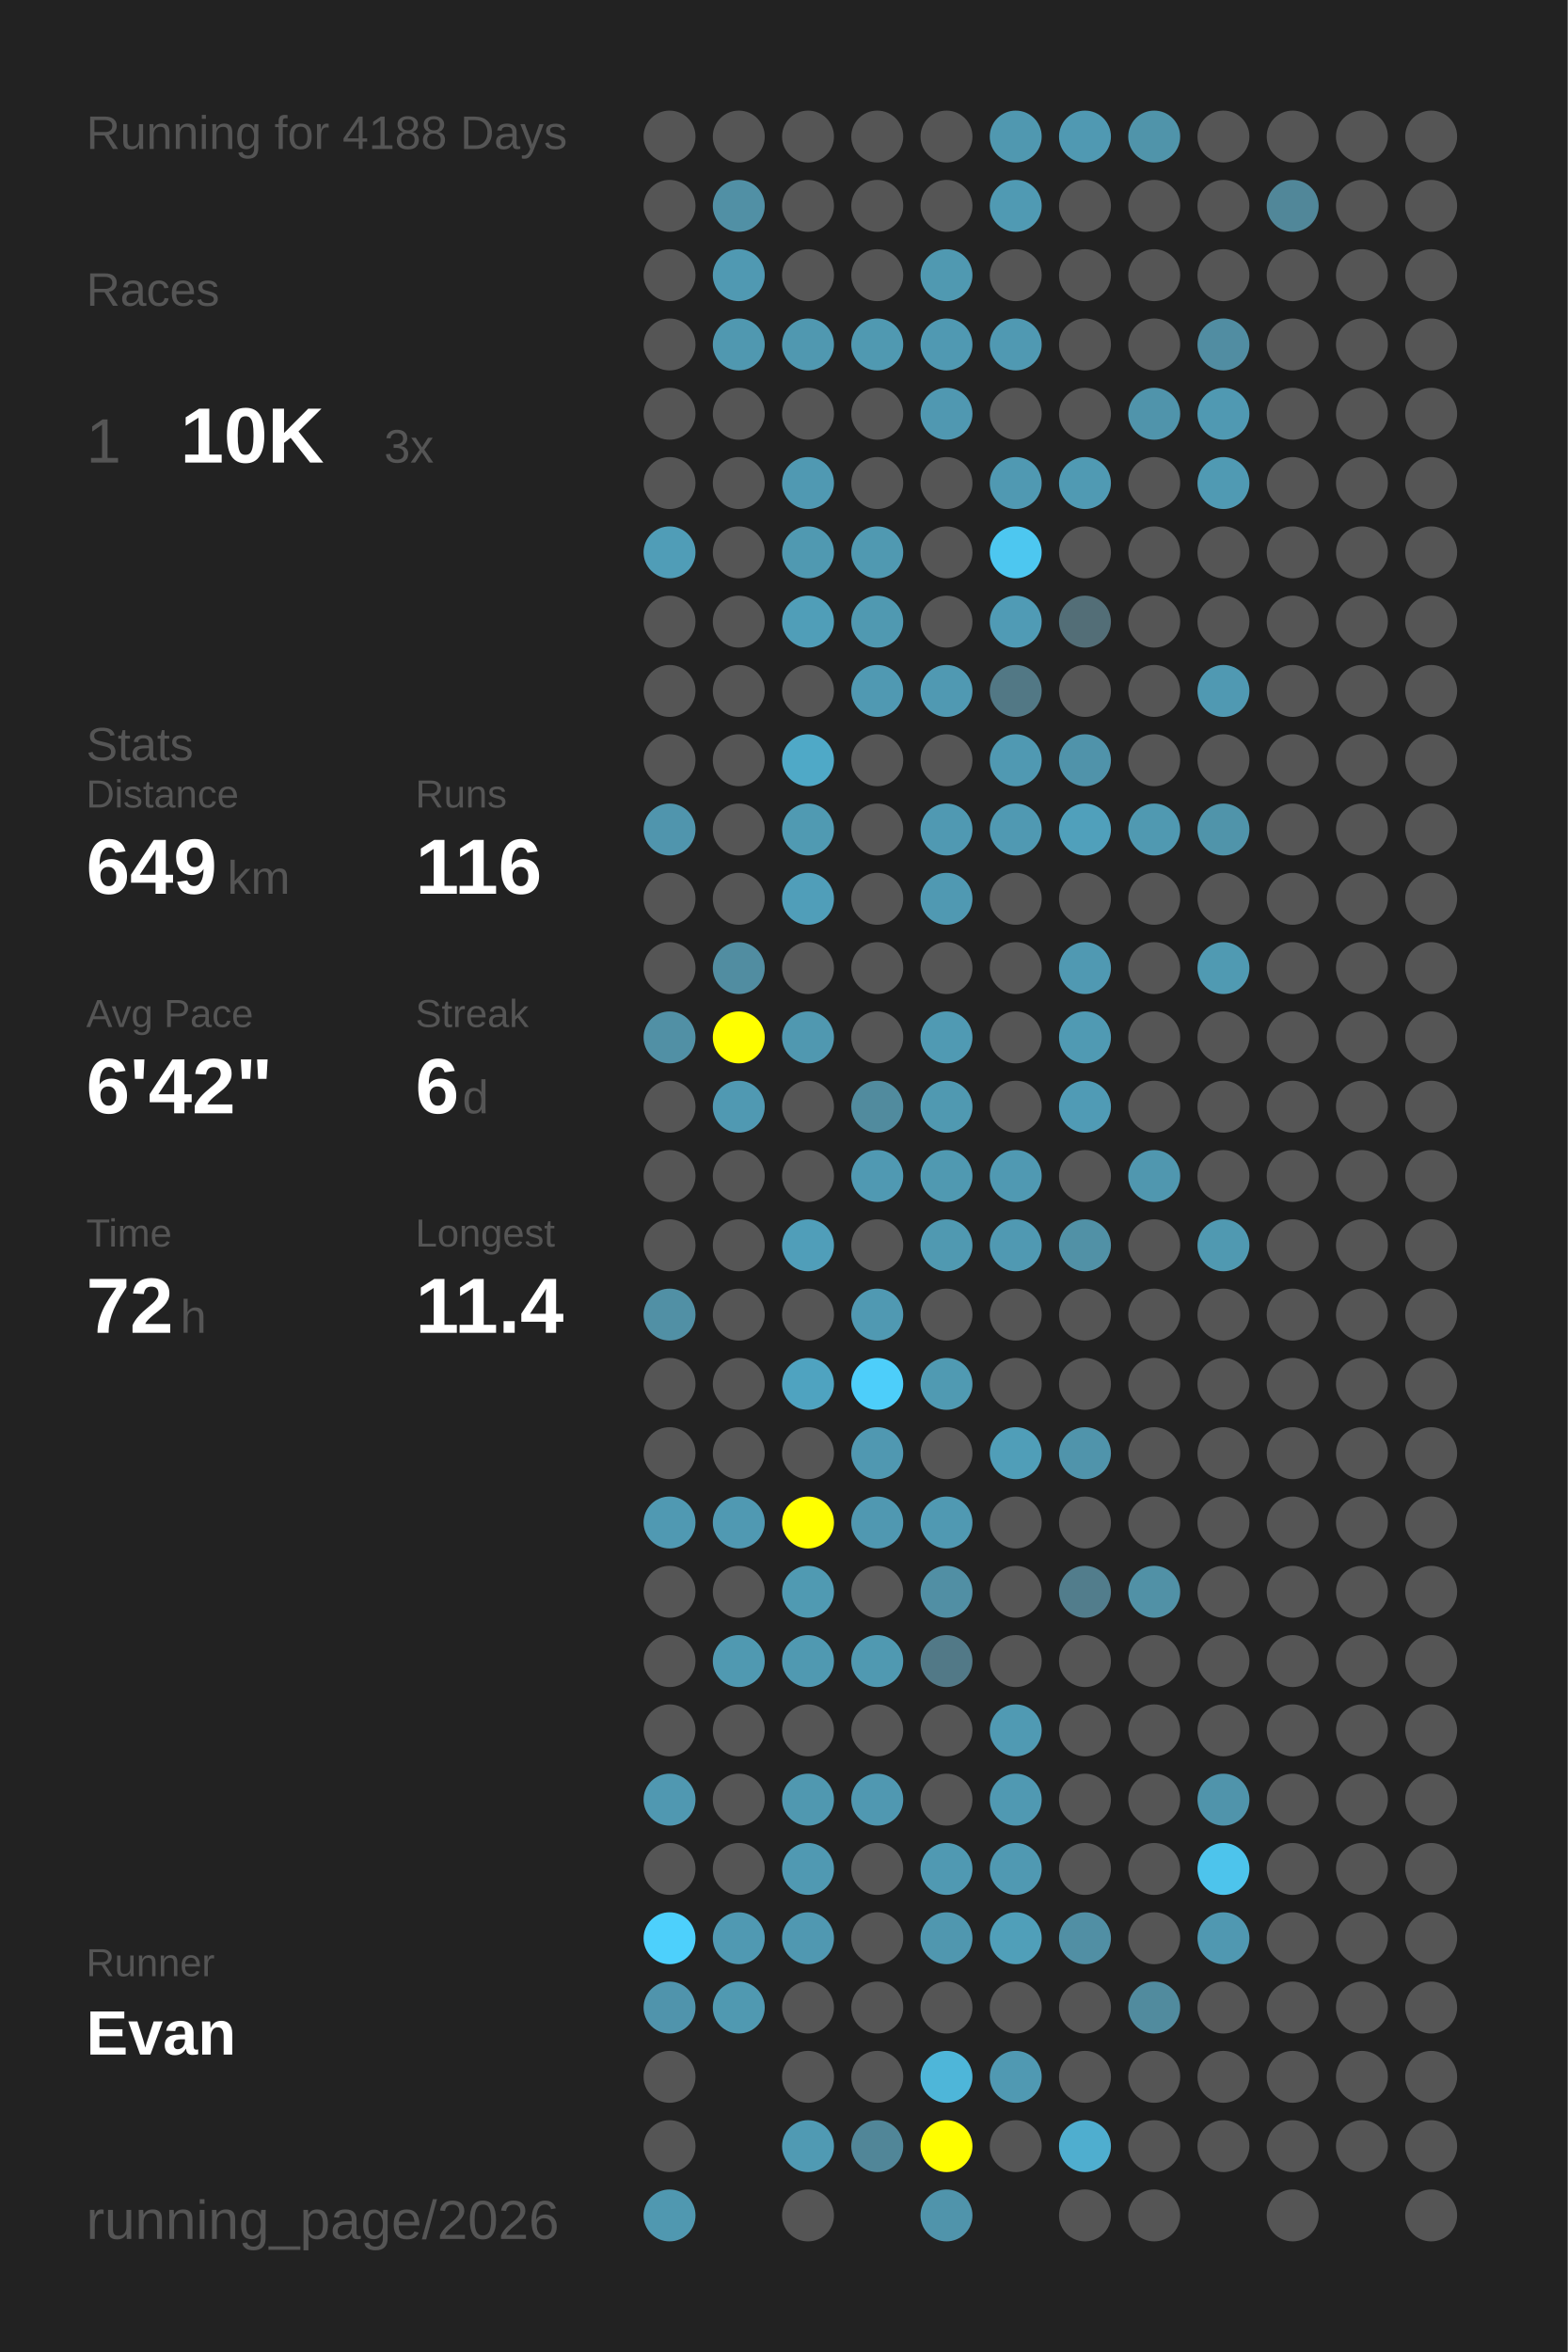
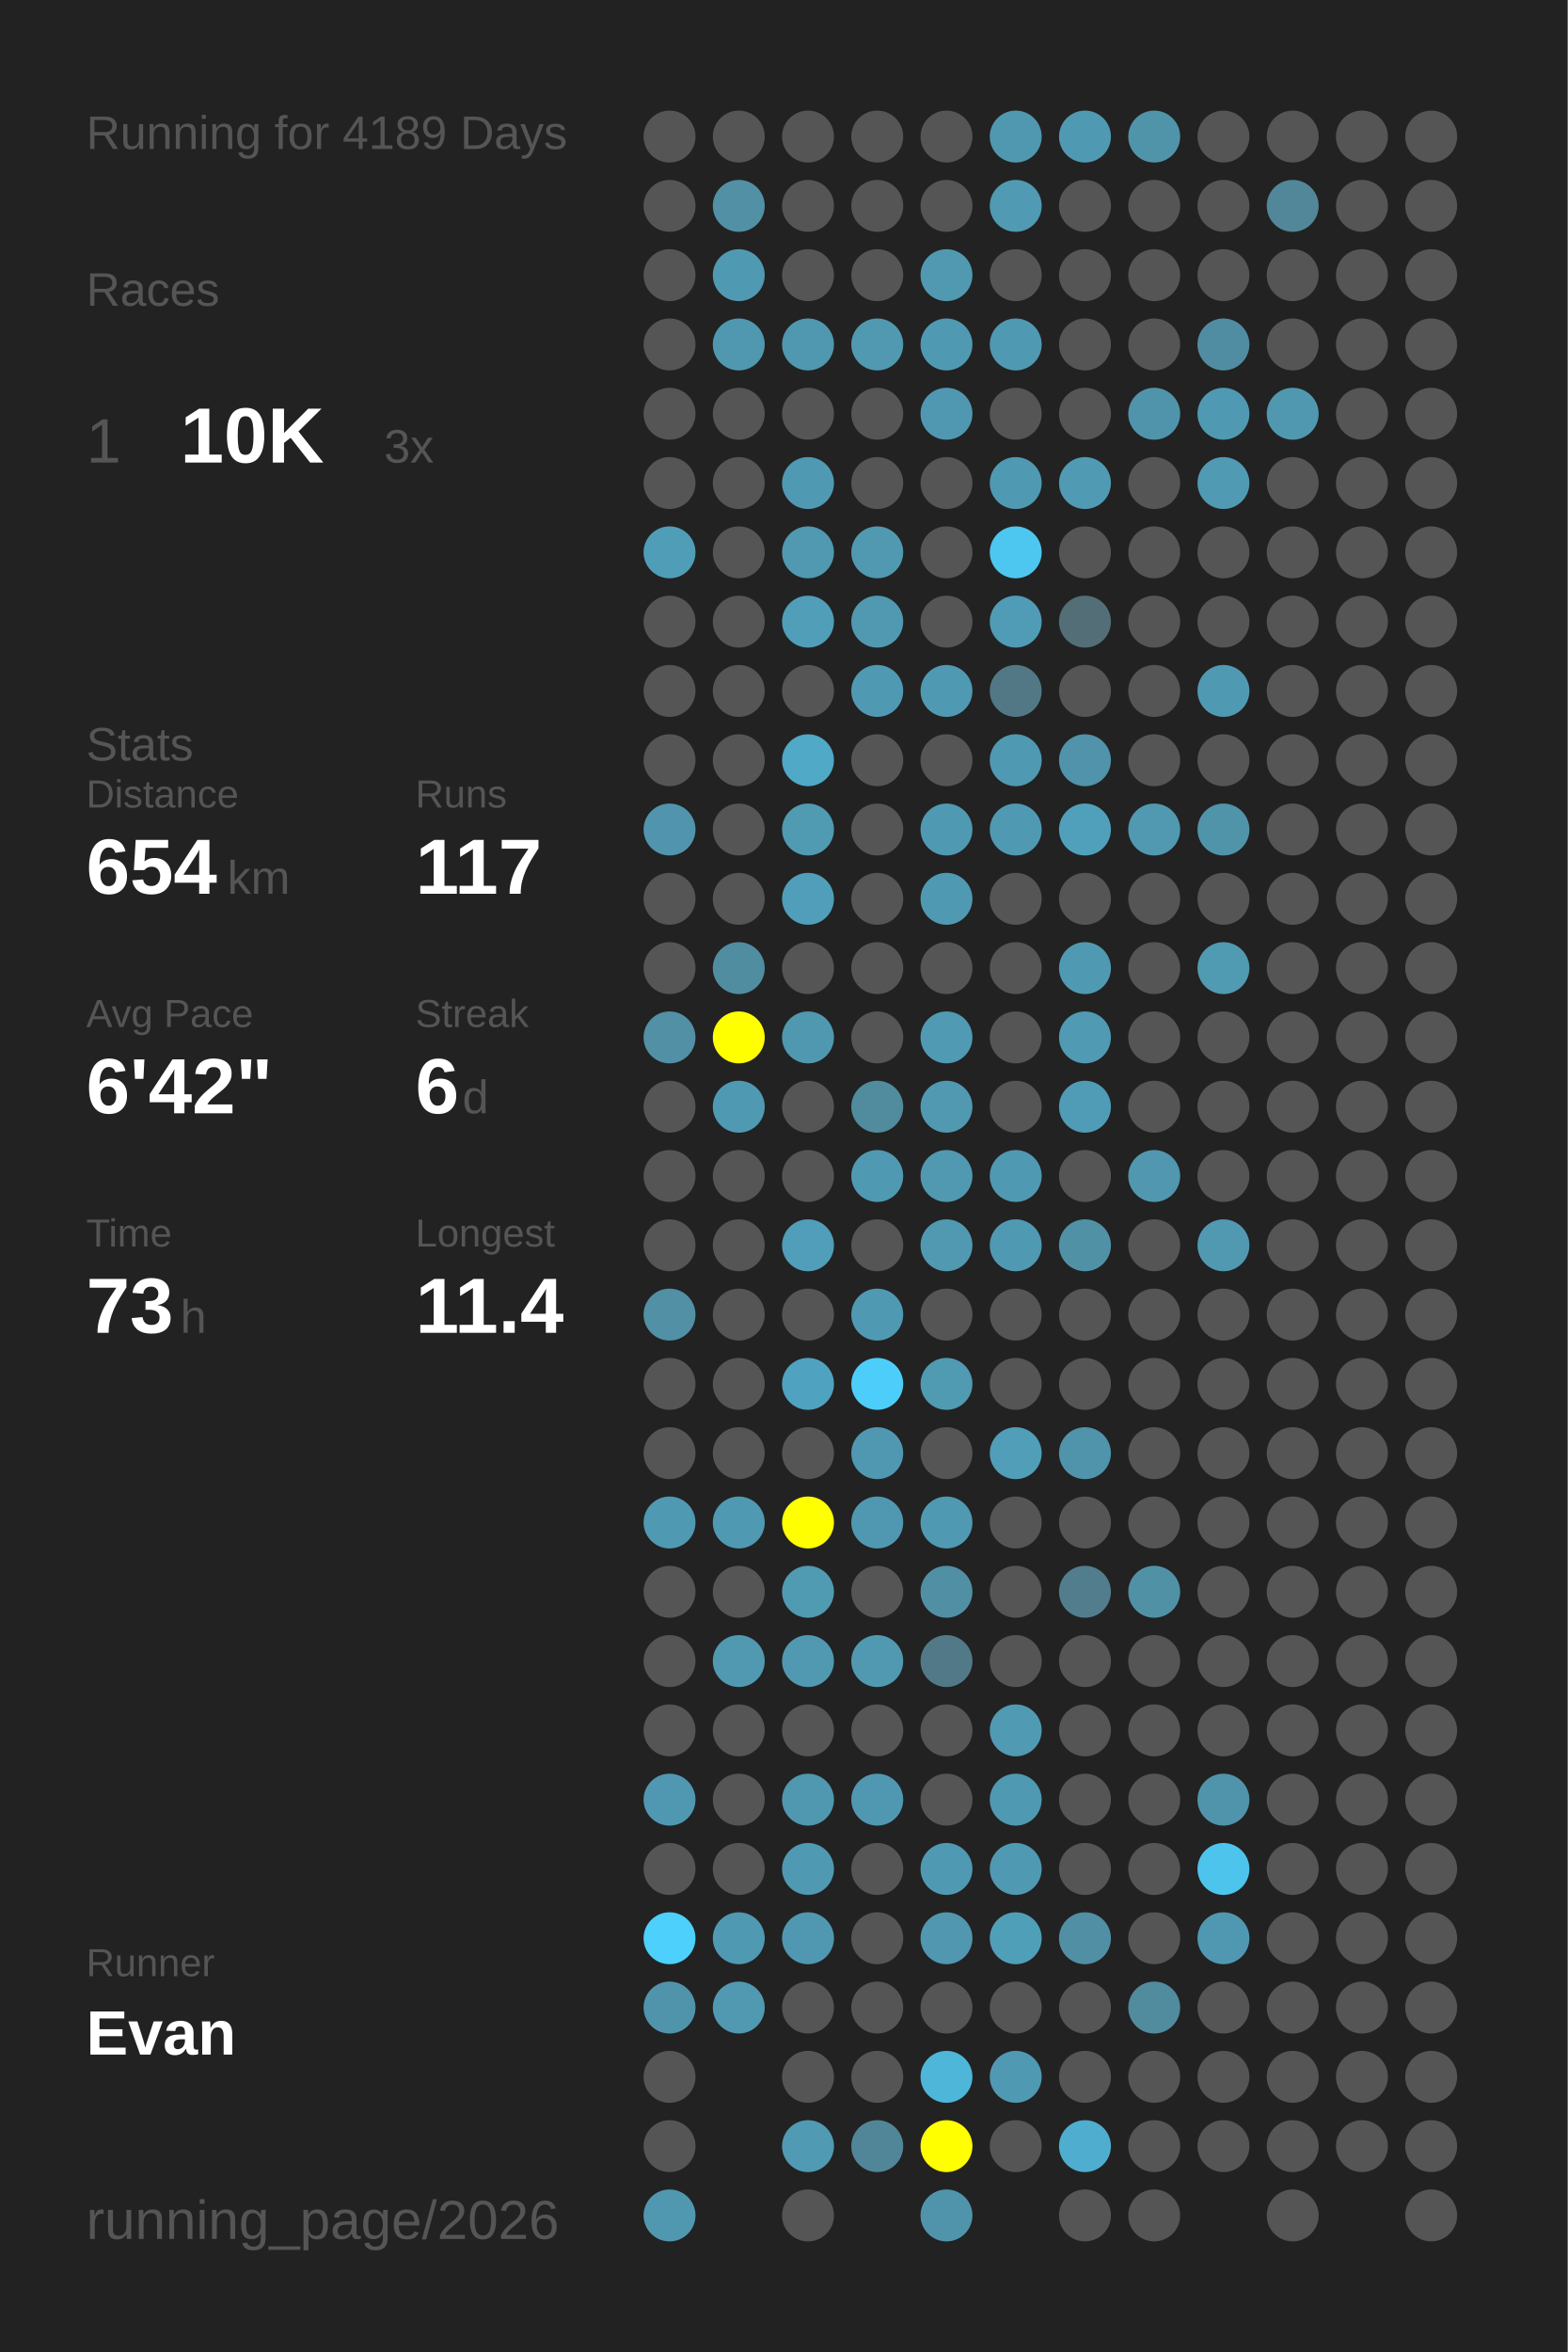
<svg xmlns="http://www.w3.org/2000/svg" baseProfile="full" height="300mm" version="1.1" viewBox="0,0,200,300" width="200mm">
  <defs />
  <rect fill="#222222" height="300" width="200" x="0" y="0" />
-   <text fill="#555555" style="font-size:6px; font-family:Arial;" x="11" y="19">Running for 4188 Days</text>
+   <text fill="#555555" style="font-size:6px; font-family:Arial;" x="11" y="19">Running for 4189 Days</text>
  <text fill="#555555" style="font-size:6px; font-family:Arial;" x="11" y="39">Races</text>
  <text fill="#555555" style="font-size:8px; font-family:Arial;" x="11" y="59">1</text>
  <text fill="#FFFFFF" style="font-size:10px; font-family:Arial; font-weight:bold;" x="23" y="59">10K</text>
  <text fill="#555555" style="font-size:6px; font-family:Arial;" x="49" y="59">3x</text>
  <text fill="#555555" style="font-size:6px; font-family:Arial;" x="11" y="97">Stats</text>
  <text fill="#555555" style="font-size:5px; font-family:Arial;" x="11" y="103">Distance</text>
-   <text fill="#FFFFFF" style="font-size:10px; font-family:Arial; font-weight:bold;" x="11" y="114">649</text>
+   <text fill="#FFFFFF" style="font-size:10px; font-family:Arial; font-weight:bold;" x="11" y="114">654</text>
  <text fill="#555555" style="font-size:6px; font-family:Arial;" x="29" y="114">km</text>
  <text fill="#555555" style="font-size:5px; font-family:Arial;" x="53" y="103">Runs</text>
-   <text fill="#FFFFFF" style="font-size:10px; font-family:Arial; font-weight:bold;" x="53" y="114">116</text>
+   <text fill="#FFFFFF" style="font-size:10px; font-family:Arial; font-weight:bold;" x="53" y="114">117</text>
  <text fill="#555555" style="font-size:5px; font-family:Arial;" x="11" y="131">Avg Pace</text>
  <text fill="#FFFFFF" style="font-size:10px; font-family:Arial; font-weight:bold;" x="11" y="142">6'42"</text>
  <text fill="#555555" style="font-size:5px; font-family:Arial;" x="53" y="131">Streak</text>
  <text fill="#FFFFFF" style="font-size:10px; font-family:Arial; font-weight:bold;" x="53" y="142">6</text>
  <text fill="#555555" style="font-size:6px; font-family:Arial;" x="59" y="142">d</text>
  <text fill="#555555" style="font-size:5px; font-family:Arial;" x="11" y="159">Time</text>
-   <text fill="#FFFFFF" style="font-size:10px; font-family:Arial; font-weight:bold;" x="11" y="170">72</text>
+   <text fill="#FFFFFF" style="font-size:10px; font-family:Arial; font-weight:bold;" x="11" y="170">73</text>
  <text fill="#555555" style="font-size:6px; font-family:Arial;" x="23" y="170">h</text>
  <text fill="#555555" style="font-size:5px; font-family:Arial;" x="53" y="159">Longest</text>
  <text fill="#FFFFFF" style="font-size:10px; font-family:Arial; font-weight:bold;" x="53" y="170">11.4</text>
  <text fill="#555555" style="font-size:5px; font-family:Arial;" x="11" y="252.065">Runner</text>
  <text fill="#FFFFFF" style="font-size:8px; font-family:Arial; font-weight:bold;" x="11" y="262.065">Evan</text>
  <text fill="#555555" style="font-size:7px; font-family:Arial;" x="11" y="285.581">running_page/2026</text>
  <circle cx="85.417" cy="17.419" fill="#555555" r="3.312" />
  <circle cx="85.417" cy="26.258" fill="#555555" r="3.312" />
  <circle cx="85.417" cy="35.097" fill="#555555" r="3.312" />
  <circle cx="85.417" cy="43.935" fill="#555555" r="3.312" />
  <circle cx="85.417" cy="52.774" fill="#555555" r="3.312" />
  <circle cx="85.417" cy="61.613" fill="#555555" r="3.312" />
  <circle cx="85.417" cy="70.452" fill="#509db7" r="3.312" />
  <circle cx="85.417" cy="79.29" fill="#555555" r="3.312" />
  <circle cx="85.417" cy="88.129" fill="#555555" r="3.312" />
  <circle cx="85.417" cy="96.968" fill="#555555" r="3.312" />
  <circle cx="85.417" cy="105.806" fill="#5095ad" r="3.312" />
  <circle cx="85.417" cy="114.645" fill="#555555" r="3.312" />
  <circle cx="85.417" cy="123.484" fill="#555555" r="3.312" />
  <circle cx="85.417" cy="132.323" fill="#5190a5" r="3.312" />
  <circle cx="85.417" cy="141.161" fill="#555555" r="3.312" />
  <circle cx="85.417" cy="150" fill="#555555" r="3.312" />
  <circle cx="85.417" cy="158.839" fill="#555555" r="3.312" />
  <circle cx="85.417" cy="167.677" fill="#5190a5" r="3.312" />
  <circle cx="85.417" cy="176.516" fill="#555555" r="3.312" />
  <circle cx="85.417" cy="185.355" fill="#555555" r="3.312" />
  <circle cx="85.417" cy="194.194" fill="#5099b2" r="3.312" />
  <circle cx="85.417" cy="203.032" fill="#555555" r="3.312" />
  <circle cx="85.417" cy="211.871" fill="#555555" r="3.312" />
  <circle cx="85.417" cy="220.71" fill="#555555" r="3.312" />
  <circle cx="85.417" cy="229.548" fill="#5098b1" r="3.312" />
  <circle cx="85.417" cy="238.387" fill="#555555" r="3.312" />
  <circle cx="85.417" cy="247.226" fill="#4dd0fc" r="3.312" />
  <circle cx="85.417" cy="256.065" fill="#5094ac" r="3.312" />
  <circle cx="85.417" cy="264.903" fill="#555555" r="3.312" />
  <circle cx="85.417" cy="273.742" fill="#555555" r="3.312" />
  <circle cx="85.417" cy="282.581" fill="#5098b0" r="3.312" />
  <circle cx="94.25" cy="17.419" fill="#555555" r="3.312" />
  <circle cx="94.25" cy="26.258" fill="#5190a5" r="3.312" />
  <circle cx="94.25" cy="35.097" fill="#5099b2" r="3.312" />
  <circle cx="94.25" cy="43.935" fill="#5098b0" r="3.312" />
  <circle cx="94.25" cy="52.774" fill="#555555" r="3.312" />
  <circle cx="94.25" cy="61.613" fill="#555555" r="3.312" />
  <circle cx="94.25" cy="70.452" fill="#555555" r="3.312" />
  <circle cx="94.25" cy="79.29" fill="#555555" r="3.312" />
  <circle cx="94.25" cy="88.129" fill="#555555" r="3.312" />
  <circle cx="94.25" cy="96.968" fill="#555555" r="3.312" />
  <circle cx="94.25" cy="105.806" fill="#555555" r="3.312" />
  <circle cx="94.25" cy="114.645" fill="#555555" r="3.312" />
  <circle cx="94.25" cy="123.484" fill="#518da1" r="3.312" />
  <circle cx="94.25" cy="132.323" fill="#FFFF00" r="3.312" />
  <circle cx="94.25" cy="141.161" fill="#5099b2" r="3.312" />
  <circle cx="94.25" cy="150" fill="#555555" r="3.312" />
  <circle cx="94.25" cy="158.839" fill="#555555" r="3.312" />
  <circle cx="94.25" cy="167.677" fill="#555555" r="3.312" />
  <circle cx="94.25" cy="176.516" fill="#555555" r="3.312" />
  <circle cx="94.25" cy="185.355" fill="#555555" r="3.312" />
  <circle cx="94.25" cy="194.194" fill="#5099b2" r="3.312" />
  <circle cx="94.25" cy="203.032" fill="#555555" r="3.312" />
  <circle cx="94.25" cy="211.871" fill="#5099b1" r="3.312" />
  <circle cx="94.25" cy="220.71" fill="#555555" r="3.312" />
  <circle cx="94.25" cy="229.548" fill="#555555" r="3.312" />
  <circle cx="94.25" cy="238.387" fill="#555555" r="3.312" />
  <circle cx="94.25" cy="247.226" fill="#5099b2" r="3.312" />
  <circle cx="94.25" cy="256.065" fill="#5099b1" r="3.312" />
  <circle cx="103.083" cy="17.419" fill="#555555" r="3.312" />
  <circle cx="103.083" cy="26.258" fill="#555555" r="3.312" />
  <circle cx="103.083" cy="35.097" fill="#555555" r="3.312" />
  <circle cx="103.083" cy="43.935" fill="#5098b0" r="3.312" />
  <circle cx="103.083" cy="52.774" fill="#555555" r="3.312" />
  <circle cx="103.083" cy="61.613" fill="#5099b2" r="3.312" />
  <circle cx="103.083" cy="70.452" fill="#5099b1" r="3.312" />
  <circle cx="103.083" cy="79.29" fill="#509eb8" r="3.312" />
  <circle cx="103.083" cy="88.129" fill="#555555" r="3.312" />
  <circle cx="103.083" cy="96.968" fill="#4fa9c7" r="3.312" />
  <circle cx="103.083" cy="105.806" fill="#509ab2" r="3.312" />
  <circle cx="103.083" cy="114.645" fill="#509eb9" r="3.312" />
  <circle cx="103.083" cy="123.484" fill="#555555" r="3.312" />
  <circle cx="103.083" cy="132.323" fill="#5098b0" r="3.312" />
  <circle cx="103.083" cy="141.161" fill="#555555" r="3.312" />
  <circle cx="103.083" cy="150" fill="#555555" r="3.312" />
  <circle cx="103.083" cy="158.839" fill="#509eb9" r="3.312" />
  <circle cx="103.083" cy="167.677" fill="#555555" r="3.312" />
  <circle cx="103.083" cy="176.516" fill="#4fa3c0" r="3.312" />
  <circle cx="103.083" cy="185.355" fill="#555555" r="3.312" />
  <circle cx="103.083" cy="194.194" fill="#FFFF00" r="3.312" />
  <circle cx="103.083" cy="203.032" fill="#509ab2" r="3.312" />
  <circle cx="103.083" cy="211.871" fill="#5099b1" r="3.312" />
  <circle cx="103.083" cy="220.71" fill="#555555" r="3.312" />
  <circle cx="103.083" cy="229.548" fill="#5098b0" r="3.312" />
  <circle cx="103.083" cy="238.387" fill="#5099b2" r="3.312" />
  <circle cx="103.083" cy="247.226" fill="#5098b1" r="3.312" />
  <circle cx="103.083" cy="256.065" fill="#555555" r="3.312" />
  <circle cx="103.083" cy="264.903" fill="#555555" r="3.312" />
  <circle cx="103.083" cy="273.742" fill="#509ab3" r="3.312" />
  <circle cx="103.083" cy="282.581" fill="#555555" r="3.312" />
  <circle cx="111.917" cy="17.419" fill="#555555" r="3.312" />
  <circle cx="111.917" cy="26.258" fill="#555555" r="3.312" />
  <circle cx="111.917" cy="35.097" fill="#555555" r="3.312" />
  <circle cx="111.917" cy="43.935" fill="#5099b1" r="3.312" />
  <circle cx="111.917" cy="52.774" fill="#555555" r="3.312" />
  <circle cx="111.917" cy="61.613" fill="#555555" r="3.312" />
  <circle cx="111.917" cy="70.452" fill="#5099b1" r="3.312" />
  <circle cx="111.917" cy="79.29" fill="#5099b1" r="3.312" />
  <circle cx="111.917" cy="88.129" fill="#5099b2" r="3.312" />
  <circle cx="111.917" cy="96.968" fill="#555555" r="3.312" />
  <circle cx="111.917" cy="105.806" fill="#555555" r="3.312" />
  <circle cx="111.917" cy="114.645" fill="#555555" r="3.312" />
  <circle cx="111.917" cy="123.484" fill="#555555" r="3.312" />
  <circle cx="111.917" cy="132.323" fill="#555555" r="3.312" />
  <circle cx="111.917" cy="141.161" fill="#518b9e" r="3.312" />
  <circle cx="111.917" cy="150" fill="#5099b2" r="3.312" />
  <circle cx="111.917" cy="158.839" fill="#555555" r="3.312" />
  <circle cx="111.917" cy="167.677" fill="#5099b2" r="3.312" />
  <circle cx="111.917" cy="176.516" fill="#4dcefa" r="3.312" />
  <circle cx="111.917" cy="185.355" fill="#5098b1" r="3.312" />
  <circle cx="111.917" cy="194.194" fill="#5098b1" r="3.312" />
  <circle cx="111.917" cy="203.032" fill="#555555" r="3.312" />
  <circle cx="111.917" cy="211.871" fill="#5099b1" r="3.312" />
  <circle cx="111.917" cy="220.71" fill="#555555" r="3.312" />
  <circle cx="111.917" cy="229.548" fill="#5098b1" r="3.312" />
  <circle cx="111.917" cy="238.387" fill="#555555" r="3.312" />
  <circle cx="111.917" cy="247.226" fill="#555555" r="3.312" />
  <circle cx="111.917" cy="256.065" fill="#555555" r="3.312" />
  <circle cx="111.917" cy="264.903" fill="#555555" r="3.312" />
  <circle cx="111.917" cy="273.742" fill="#518698" r="3.312" />
  <circle cx="120.75" cy="17.419" fill="#555555" r="3.312" />
  <circle cx="120.75" cy="26.258" fill="#555555" r="3.312" />
  <circle cx="120.75" cy="35.097" fill="#5099b1" r="3.312" />
  <circle cx="120.75" cy="43.935" fill="#5099b2" r="3.312" />
  <circle cx="120.75" cy="52.774" fill="#5098b1" r="3.312" />
  <circle cx="120.75" cy="61.613" fill="#555555" r="3.312" />
  <circle cx="120.75" cy="70.452" fill="#555555" r="3.312" />
  <circle cx="120.75" cy="79.29" fill="#555555" r="3.312" />
  <circle cx="120.75" cy="88.129" fill="#5099b2" r="3.312" />
  <circle cx="120.75" cy="96.968" fill="#555555" r="3.312" />
  <circle cx="120.75" cy="105.806" fill="#5099b2" r="3.312" />
  <circle cx="120.75" cy="114.645" fill="#5099b2" r="3.312" />
  <circle cx="120.75" cy="123.484" fill="#555555" r="3.312" />
  <circle cx="120.75" cy="132.323" fill="#509ab3" r="3.312" />
  <circle cx="120.75" cy="141.161" fill="#5099b1" r="3.312" />
  <circle cx="120.75" cy="150" fill="#5099b1" r="3.312" />
  <circle cx="120.75" cy="158.839" fill="#5099b1" r="3.312" />
  <circle cx="120.75" cy="167.677" fill="#555555" r="3.312" />
  <circle cx="120.75" cy="176.516" fill="#509ab2" r="3.312" />
  <circle cx="120.75" cy="185.355" fill="#555555" r="3.312" />
  <circle cx="120.75" cy="194.194" fill="#5099b2" r="3.312" />
  <circle cx="120.75" cy="203.032" fill="#518fa4" r="3.312" />
  <circle cx="120.75" cy="211.871" fill="#527987" r="3.312" />
  <circle cx="120.75" cy="220.71" fill="#555555" r="3.312" />
  <circle cx="120.75" cy="229.548" fill="#555555" r="3.312" />
  <circle cx="120.75" cy="238.387" fill="#5099b2" r="3.312" />
  <circle cx="120.75" cy="247.226" fill="#5097af" r="3.312" />
  <circle cx="120.75" cy="256.065" fill="#555555" r="3.312" />
  <circle cx="120.75" cy="264.903" fill="#4eb6d9" r="3.312" />
  <circle cx="120.75" cy="273.742" fill="#FFFF00" r="3.312" />
  <circle cx="120.75" cy="282.581" fill="#5094ab" r="3.312" />
  <circle cx="129.583" cy="17.419" fill="#5098b0" r="3.312" />
  <circle cx="129.583" cy="26.258" fill="#509ab3" r="3.312" />
  <circle cx="129.583" cy="35.097" fill="#555555" r="3.312" />
  <circle cx="129.583" cy="43.935" fill="#5099b2" r="3.312" />
  <circle cx="129.583" cy="52.774" fill="#555555" r="3.312" />
  <circle cx="129.583" cy="61.613" fill="#5099b2" r="3.312" />
  <circle cx="129.583" cy="70.452" fill="#4dc7f0" r="3.312" />
  <circle cx="129.583" cy="79.29" fill="#509bb5" r="3.312" />
  <circle cx="129.583" cy="88.129" fill="#527885" r="3.312" />
  <circle cx="129.583" cy="96.968" fill="#5099b2" r="3.312" />
  <circle cx="129.583" cy="105.806" fill="#5099b2" r="3.312" />
  <circle cx="129.583" cy="114.645" fill="#555555" r="3.312" />
  <circle cx="129.583" cy="123.484" fill="#555555" r="3.312" />
  <circle cx="129.583" cy="132.323" fill="#555555" r="3.312" />
  <circle cx="129.583" cy="141.161" fill="#555555" r="3.312" />
  <circle cx="129.583" cy="150" fill="#5099b2" r="3.312" />
  <circle cx="129.583" cy="158.839" fill="#5099b2" r="3.312" />
  <circle cx="129.583" cy="167.677" fill="#555555" r="3.312" />
  <circle cx="129.583" cy="176.516" fill="#555555" r="3.312" />
  <circle cx="129.583" cy="185.355" fill="#509eb8" r="3.312" />
  <circle cx="129.583" cy="194.194" fill="#555555" r="3.312" />
  <circle cx="129.583" cy="203.032" fill="#555555" r="3.312" />
  <circle cx="129.583" cy="211.871" fill="#555555" r="3.312" />
  <circle cx="129.583" cy="220.71" fill="#509ab3" r="3.312" />
  <circle cx="129.583" cy="229.548" fill="#5099b2" r="3.312" />
  <circle cx="129.583" cy="238.387" fill="#5099b2" r="3.312" />
  <circle cx="129.583" cy="247.226" fill="#509fb9" r="3.312" />
  <circle cx="129.583" cy="256.065" fill="#555555" r="3.312" />
  <circle cx="129.583" cy="264.903" fill="#5099b2" r="3.312" />
  <circle cx="129.583" cy="273.742" fill="#555555" r="3.312" />
  <circle cx="138.417" cy="17.419" fill="#5099b2" r="3.312" />
  <circle cx="138.417" cy="26.258" fill="#555555" r="3.312" />
  <circle cx="138.417" cy="35.097" fill="#555555" r="3.312" />
  <circle cx="138.417" cy="43.935" fill="#555555" r="3.312" />
  <circle cx="138.417" cy="52.774" fill="#555555" r="3.312" />
  <circle cx="138.417" cy="61.613" fill="#509ab3" r="3.312" />
  <circle cx="138.417" cy="70.452" fill="#555555" r="3.312" />
  <circle cx="138.417" cy="79.29" fill="#536e77" r="3.312" />
  <circle cx="138.417" cy="88.129" fill="#555555" r="3.312" />
  <circle cx="138.417" cy="96.968" fill="#5093aa" r="3.312" />
  <circle cx="138.417" cy="105.806" fill="#50a0bb" r="3.312" />
  <circle cx="138.417" cy="114.645" fill="#555555" r="3.312" />
  <circle cx="138.417" cy="123.484" fill="#5099b2" r="3.312" />
  <circle cx="138.417" cy="132.323" fill="#509ab3" r="3.312" />
  <circle cx="138.417" cy="141.161" fill="#509bb5" r="3.312" />
  <circle cx="138.417" cy="150" fill="#555555" r="3.312" />
  <circle cx="138.417" cy="158.839" fill="#5191a6" r="3.312" />
  <circle cx="138.417" cy="167.677" fill="#555555" r="3.312" />
  <circle cx="138.417" cy="176.516" fill="#555555" r="3.312" />
  <circle cx="138.417" cy="185.355" fill="#5094ab" r="3.312" />
  <circle cx="138.417" cy="194.194" fill="#555555" r="3.312" />
  <circle cx="138.417" cy="203.032" fill="#527d8c" r="3.312" />
  <circle cx="138.417" cy="211.871" fill="#555555" r="3.312" />
  <circle cx="138.417" cy="220.71" fill="#555555" r="3.312" />
  <circle cx="138.417" cy="229.548" fill="#555555" r="3.312" />
  <circle cx="138.417" cy="238.387" fill="#555555" r="3.312" />
  <circle cx="138.417" cy="247.226" fill="#518fa4" r="3.312" />
  <circle cx="138.417" cy="256.065" fill="#555555" r="3.312" />
  <circle cx="138.417" cy="264.903" fill="#555555" r="3.312" />
  <circle cx="138.417" cy="273.742" fill="#4faecf" r="3.312" />
  <circle cx="138.417" cy="282.581" fill="#555555" r="3.312" />
  <circle cx="147.25" cy="17.419" fill="#5094aa" r="3.312" />
  <circle cx="147.25" cy="26.258" fill="#555555" r="3.312" />
  <circle cx="147.25" cy="35.097" fill="#555555" r="3.312" />
  <circle cx="147.25" cy="43.935" fill="#555555" r="3.312" />
  <circle cx="147.25" cy="52.774" fill="#5094ab" r="3.312" />
  <circle cx="147.25" cy="61.613" fill="#555555" r="3.312" />
  <circle cx="147.25" cy="70.452" fill="#555555" r="3.312" />
  <circle cx="147.25" cy="79.29" fill="#555555" r="3.312" />
  <circle cx="147.25" cy="88.129" fill="#555555" r="3.312" />
  <circle cx="147.25" cy="96.968" fill="#555555" r="3.312" />
  <circle cx="147.25" cy="105.806" fill="#5099b1" r="3.312" />
  <circle cx="147.25" cy="114.645" fill="#555555" r="3.312" />
  <circle cx="147.25" cy="123.484" fill="#555555" r="3.312" />
  <circle cx="147.25" cy="132.323" fill="#555555" r="3.312" />
  <circle cx="147.25" cy="141.161" fill="#555555" r="3.312" />
  <circle cx="147.25" cy="150" fill="#5097af" r="3.312" />
  <circle cx="147.25" cy="158.839" fill="#555555" r="3.312" />
  <circle cx="147.25" cy="167.677" fill="#555555" r="3.312" />
  <circle cx="147.25" cy="176.516" fill="#555555" r="3.312" />
  <circle cx="147.25" cy="185.355" fill="#555555" r="3.312" />
  <circle cx="147.25" cy="194.194" fill="#555555" r="3.312" />
  <circle cx="147.25" cy="203.032" fill="#5191a6" r="3.312" />
  <circle cx="147.25" cy="211.871" fill="#555555" r="3.312" />
  <circle cx="147.25" cy="220.71" fill="#555555" r="3.312" />
  <circle cx="147.25" cy="229.548" fill="#555555" r="3.312" />
  <circle cx="147.25" cy="238.387" fill="#555555" r="3.312" />
  <circle cx="147.25" cy="247.226" fill="#555555" r="3.312" />
  <circle cx="147.25" cy="256.065" fill="#518b9e" r="3.312" />
  <circle cx="147.25" cy="264.903" fill="#555555" r="3.312" />
  <circle cx="147.25" cy="273.742" fill="#555555" r="3.312" />
  <circle cx="147.25" cy="282.581" fill="#555555" r="3.312" />
  <circle cx="156.083" cy="17.419" fill="#555555" r="3.312" />
  <circle cx="156.083" cy="26.258" fill="#555555" r="3.312" />
  <circle cx="156.083" cy="35.097" fill="#555555" r="3.312" />
  <circle cx="156.083" cy="43.935" fill="#518da2" r="3.312" />
  <circle cx="156.083" cy="52.774" fill="#5099b2" r="3.312" />
  <circle cx="156.083" cy="61.613" fill="#509ab3" r="3.312" />
  <circle cx="156.083" cy="70.452" fill="#555555" r="3.312" />
  <circle cx="156.083" cy="79.29" fill="#555555" r="3.312" />
  <circle cx="156.083" cy="88.129" fill="#5099b2" r="3.312" />
  <circle cx="156.083" cy="96.968" fill="#555555" r="3.312" />
  <circle cx="156.083" cy="105.806" fill="#5094aa" r="3.312" />
  <circle cx="156.083" cy="114.645" fill="#555555" r="3.312" />
  <circle cx="156.083" cy="123.484" fill="#509ab2" r="3.312" />
  <circle cx="156.083" cy="132.323" fill="#555555" r="3.312" />
  <circle cx="156.083" cy="141.161" fill="#555555" r="3.312" />
  <circle cx="156.083" cy="150" fill="#555555" r="3.312" />
  <circle cx="156.083" cy="158.839" fill="#5099b1" r="3.312" />
  <circle cx="156.083" cy="167.677" fill="#555555" r="3.312" />
  <circle cx="156.083" cy="176.516" fill="#555555" r="3.312" />
  <circle cx="156.083" cy="185.355" fill="#555555" r="3.312" />
  <circle cx="156.083" cy="194.194" fill="#555555" r="3.312" />
  <circle cx="156.083" cy="203.032" fill="#555555" r="3.312" />
  <circle cx="156.083" cy="211.871" fill="#555555" r="3.312" />
  <circle cx="156.083" cy="220.71" fill="#555555" r="3.312" />
  <circle cx="156.083" cy="229.548" fill="#5094ab" r="3.312" />
  <circle cx="156.083" cy="238.387" fill="#4dc4ec" r="3.312" />
  <circle cx="156.083" cy="247.226" fill="#5098b1" r="3.312" />
  <circle cx="156.083" cy="256.065" fill="#555555" r="3.312" />
  <circle cx="156.083" cy="264.903" fill="#555555" r="3.312" />
  <circle cx="156.083" cy="273.742" fill="#555555" r="3.312" />
  <circle cx="164.917" cy="17.419" fill="#555555" r="3.312" />
  <circle cx="164.917" cy="26.258" fill="#518799" r="3.312" />
  <circle cx="164.917" cy="35.097" fill="#555555" r="3.312" />
  <circle cx="164.917" cy="43.935" fill="#555555" r="3.312" />
-   <circle cx="164.917" cy="52.774" fill="#555555" r="3.312" />
+   <circle cx="164.917" cy="52.774" fill="#5098b0" r="3.312" />
  <circle cx="164.917" cy="61.613" fill="#555555" r="3.312" />
  <circle cx="164.917" cy="70.452" fill="#555555" r="3.312" />
  <circle cx="164.917" cy="79.29" fill="#555555" r="3.312" />
  <circle cx="164.917" cy="88.129" fill="#555555" r="3.312" />
  <circle cx="164.917" cy="96.968" fill="#555555" r="3.312" />
  <circle cx="164.917" cy="105.806" fill="#555555" r="3.312" />
  <circle cx="164.917" cy="114.645" fill="#555555" r="3.312" />
  <circle cx="164.917" cy="123.484" fill="#555555" r="3.312" />
  <circle cx="164.917" cy="132.323" fill="#555555" r="3.312" />
  <circle cx="164.917" cy="141.161" fill="#555555" r="3.312" />
  <circle cx="164.917" cy="150" fill="#555555" r="3.312" />
  <circle cx="164.917" cy="158.839" fill="#555555" r="3.312" />
  <circle cx="164.917" cy="167.677" fill="#555555" r="3.312" />
  <circle cx="164.917" cy="176.516" fill="#555555" r="3.312" />
  <circle cx="164.917" cy="185.355" fill="#555555" r="3.312" />
  <circle cx="164.917" cy="194.194" fill="#555555" r="3.312" />
  <circle cx="164.917" cy="203.032" fill="#555555" r="3.312" />
  <circle cx="164.917" cy="211.871" fill="#555555" r="3.312" />
  <circle cx="164.917" cy="220.71" fill="#555555" r="3.312" />
  <circle cx="164.917" cy="229.548" fill="#555555" r="3.312" />
  <circle cx="164.917" cy="238.387" fill="#555555" r="3.312" />
  <circle cx="164.917" cy="247.226" fill="#555555" r="3.312" />
  <circle cx="164.917" cy="256.065" fill="#555555" r="3.312" />
  <circle cx="164.917" cy="264.903" fill="#555555" r="3.312" />
  <circle cx="164.917" cy="273.742" fill="#555555" r="3.312" />
  <circle cx="164.917" cy="282.581" fill="#555555" r="3.312" />
  <circle cx="173.75" cy="17.419" fill="#555555" r="3.312" />
  <circle cx="173.75" cy="26.258" fill="#555555" r="3.312" />
  <circle cx="173.75" cy="35.097" fill="#555555" r="3.312" />
  <circle cx="173.75" cy="43.935" fill="#555555" r="3.312" />
  <circle cx="173.75" cy="52.774" fill="#555555" r="3.312" />
  <circle cx="173.75" cy="61.613" fill="#555555" r="3.312" />
  <circle cx="173.75" cy="70.452" fill="#555555" r="3.312" />
  <circle cx="173.75" cy="79.29" fill="#555555" r="3.312" />
  <circle cx="173.75" cy="88.129" fill="#555555" r="3.312" />
  <circle cx="173.75" cy="96.968" fill="#555555" r="3.312" />
  <circle cx="173.75" cy="105.806" fill="#555555" r="3.312" />
  <circle cx="173.75" cy="114.645" fill="#555555" r="3.312" />
  <circle cx="173.75" cy="123.484" fill="#555555" r="3.312" />
  <circle cx="173.75" cy="132.323" fill="#555555" r="3.312" />
  <circle cx="173.75" cy="141.161" fill="#555555" r="3.312" />
  <circle cx="173.75" cy="150" fill="#555555" r="3.312" />
  <circle cx="173.75" cy="158.839" fill="#555555" r="3.312" />
  <circle cx="173.75" cy="167.677" fill="#555555" r="3.312" />
  <circle cx="173.75" cy="176.516" fill="#555555" r="3.312" />
  <circle cx="173.75" cy="185.355" fill="#555555" r="3.312" />
  <circle cx="173.75" cy="194.194" fill="#555555" r="3.312" />
  <circle cx="173.75" cy="203.032" fill="#555555" r="3.312" />
  <circle cx="173.75" cy="211.871" fill="#555555" r="3.312" />
  <circle cx="173.75" cy="220.71" fill="#555555" r="3.312" />
  <circle cx="173.75" cy="229.548" fill="#555555" r="3.312" />
  <circle cx="173.75" cy="238.387" fill="#555555" r="3.312" />
  <circle cx="173.75" cy="247.226" fill="#555555" r="3.312" />
  <circle cx="173.75" cy="256.065" fill="#555555" r="3.312" />
  <circle cx="173.75" cy="264.903" fill="#555555" r="3.312" />
  <circle cx="173.75" cy="273.742" fill="#555555" r="3.312" />
  <circle cx="182.583" cy="17.419" fill="#555555" r="3.312" />
  <circle cx="182.583" cy="26.258" fill="#555555" r="3.312" />
  <circle cx="182.583" cy="35.097" fill="#555555" r="3.312" />
  <circle cx="182.583" cy="43.935" fill="#555555" r="3.312" />
  <circle cx="182.583" cy="52.774" fill="#555555" r="3.312" />
  <circle cx="182.583" cy="61.613" fill="#555555" r="3.312" />
  <circle cx="182.583" cy="70.452" fill="#555555" r="3.312" />
  <circle cx="182.583" cy="79.29" fill="#555555" r="3.312" />
  <circle cx="182.583" cy="88.129" fill="#555555" r="3.312" />
  <circle cx="182.583" cy="96.968" fill="#555555" r="3.312" />
  <circle cx="182.583" cy="105.806" fill="#555555" r="3.312" />
  <circle cx="182.583" cy="114.645" fill="#555555" r="3.312" />
  <circle cx="182.583" cy="123.484" fill="#555555" r="3.312" />
  <circle cx="182.583" cy="132.323" fill="#555555" r="3.312" />
  <circle cx="182.583" cy="141.161" fill="#555555" r="3.312" />
  <circle cx="182.583" cy="150" fill="#555555" r="3.312" />
  <circle cx="182.583" cy="158.839" fill="#555555" r="3.312" />
  <circle cx="182.583" cy="167.677" fill="#555555" r="3.312" />
  <circle cx="182.583" cy="176.516" fill="#555555" r="3.312" />
  <circle cx="182.583" cy="185.355" fill="#555555" r="3.312" />
  <circle cx="182.583" cy="194.194" fill="#555555" r="3.312" />
  <circle cx="182.583" cy="203.032" fill="#555555" r="3.312" />
  <circle cx="182.583" cy="211.871" fill="#555555" r="3.312" />
  <circle cx="182.583" cy="220.71" fill="#555555" r="3.312" />
  <circle cx="182.583" cy="229.548" fill="#555555" r="3.312" />
  <circle cx="182.583" cy="238.387" fill="#555555" r="3.312" />
  <circle cx="182.583" cy="247.226" fill="#555555" r="3.312" />
  <circle cx="182.583" cy="256.065" fill="#555555" r="3.312" />
  <circle cx="182.583" cy="264.903" fill="#555555" r="3.312" />
  <circle cx="182.583" cy="273.742" fill="#555555" r="3.312" />
  <circle cx="182.583" cy="282.581" fill="#555555" r="3.312" />
</svg>
